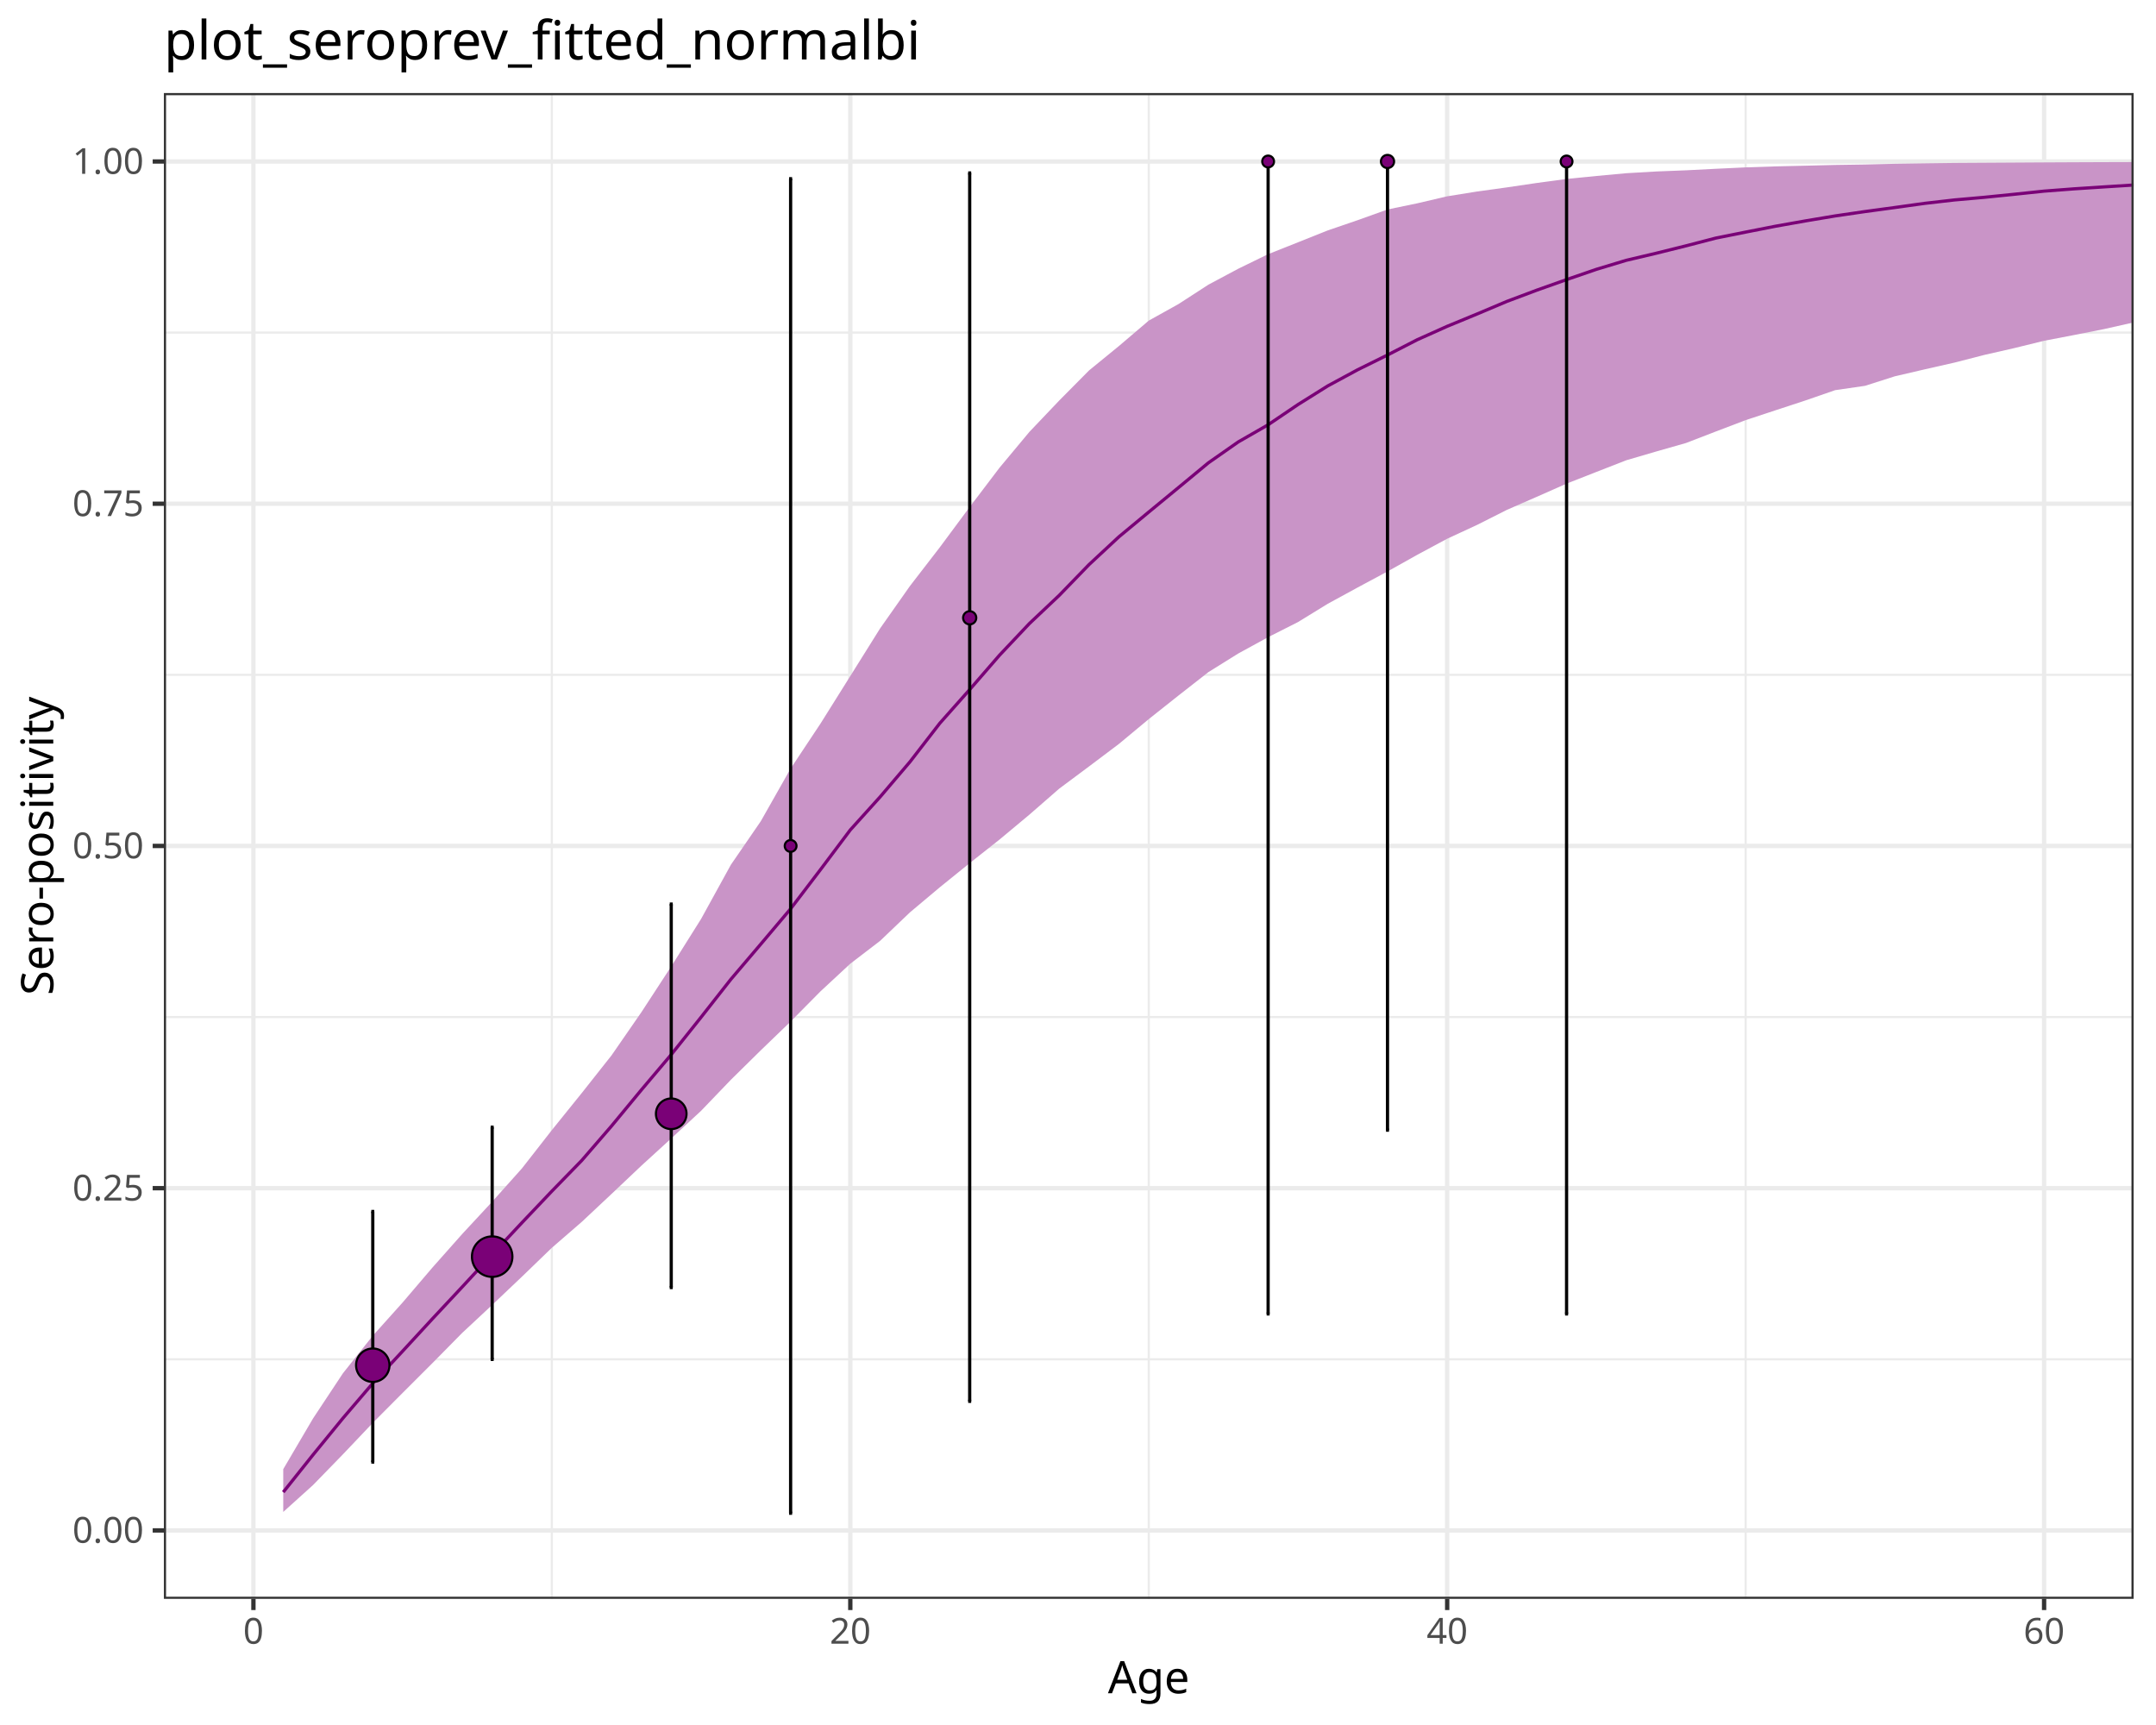
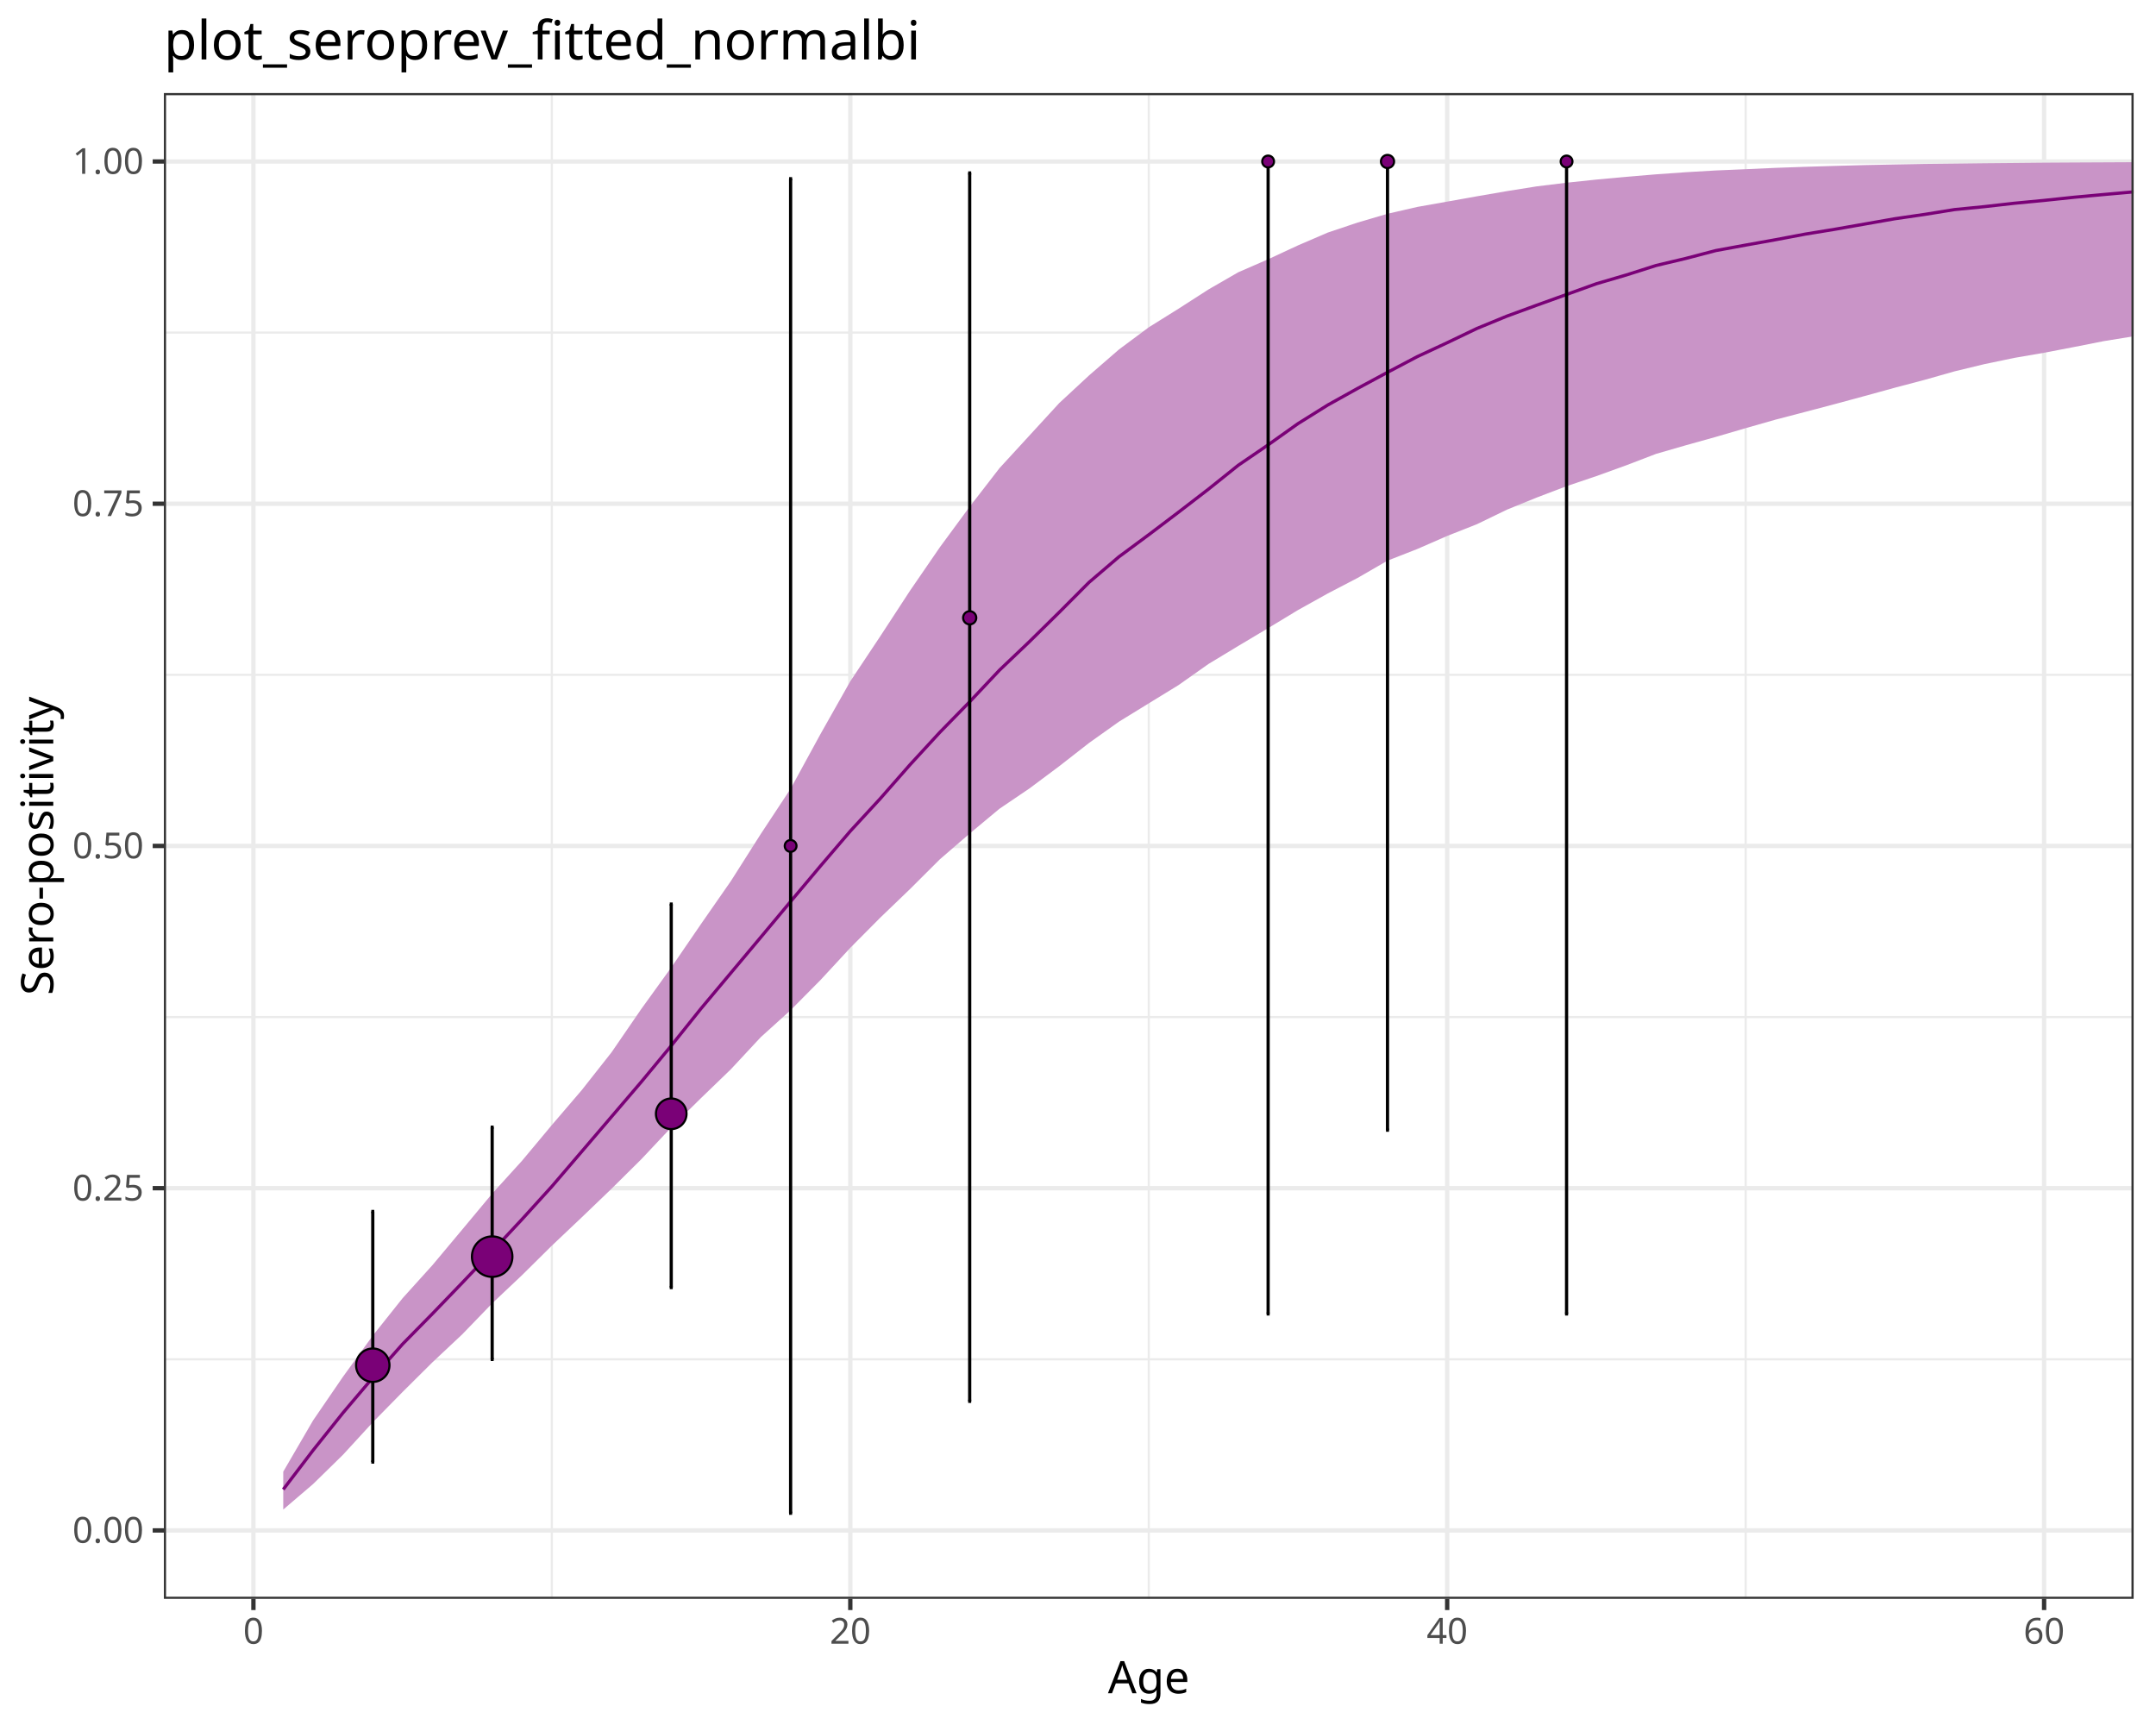
<svg xmlns="http://www.w3.org/2000/svg" class="svglite" data-engine-version="2.0" width="720.00pt" height="576.00pt" viewBox="0 0 720.00 576.00">
  <defs>
    <style type="text/css">
    .svglite line, .svglite polyline, .svglite polygon, .svglite path, .svglite rect, .svglite circle {
      fill: none;
      stroke: #000000;
      stroke-linecap: round;
      stroke-linejoin: round;
      stroke-miterlimit: 10.00;
    }
  </style>
  </defs>
  <rect width="100%" height="100%" style="stroke: none; fill: #FFFFFF;" />
  <defs>
    <clipPath id="cpMC4wMHw3MjAuMDB8MC4wMHw1NzYuMDA=">
      <rect x="0.00" y="0.00" width="720.00" height="576.00" />
    </clipPath>
  </defs>
  <g clip-path="url(#cpMC4wMHw3MjAuMDB8MC4wMHw1NzYuMDA=)">
    <rect x="0.00" y="0.00" width="720.00" height="576.00" style="stroke-width: 1.45; stroke: #FFFFFF; fill: #FFFFFF;" />
  </g>
  <defs>
    <clipPath id="cpNTQuNzN8NzEyLjUzfDMxLjA3fDUzMy44OA==">
      <rect x="54.73" y="31.07" width="657.80" height="502.81" />
    </clipPath>
  </defs>
  <g clip-path="url(#cpNTQuNzN8NzEyLjUzfDMxLjA3fDUzMy44OA==)">
    <rect x="54.73" y="31.07" width="657.80" height="502.81" style="stroke-width: 1.45; stroke: none; fill: #FFFFFF;" />
    <polyline points="54.73,453.89 712.53,453.89 " style="stroke-width: 0.73; stroke: #EBEBEB; stroke-linecap: butt;" />
    <polyline points="54.73,339.61 712.53,339.61 " style="stroke-width: 0.73; stroke: #EBEBEB; stroke-linecap: butt;" />
    <polyline points="54.73,225.34 712.53,225.34 " style="stroke-width: 0.73; stroke: #EBEBEB; stroke-linecap: butt;" />
    <polyline points="54.73,111.06 712.53,111.06 " style="stroke-width: 0.73; stroke: #EBEBEB; stroke-linecap: butt;" />
    <polyline points="184.29,533.88 184.29,31.07 " style="stroke-width: 0.73; stroke: #EBEBEB; stroke-linecap: butt;" />
    <polyline points="383.63,533.88 383.63,31.07 " style="stroke-width: 0.73; stroke: #EBEBEB; stroke-linecap: butt;" />
    <polyline points="582.96,533.88 582.96,31.07 " style="stroke-width: 0.73; stroke: #EBEBEB; stroke-linecap: butt;" />
    <polyline points="54.73,511.03 712.53,511.03 " style="stroke-width: 1.45; stroke: #EBEBEB; stroke-linecap: butt;" />
    <polyline points="54.73,396.75 712.53,396.75 " style="stroke-width: 1.45; stroke: #EBEBEB; stroke-linecap: butt;" />
    <polyline points="54.73,282.47 712.53,282.47 " style="stroke-width: 1.45; stroke: #EBEBEB; stroke-linecap: butt;" />
    <polyline points="54.73,168.20 712.53,168.20 " style="stroke-width: 1.45; stroke: #EBEBEB; stroke-linecap: butt;" />
    <polyline points="54.73,53.92 712.53,53.92 " style="stroke-width: 1.45; stroke: #EBEBEB; stroke-linecap: butt;" />
    <polyline points="84.63,533.88 84.63,31.07 " style="stroke-width: 1.45; stroke: #EBEBEB; stroke-linecap: butt;" />
    <polyline points="283.96,533.88 283.96,31.07 " style="stroke-width: 1.45; stroke: #EBEBEB; stroke-linecap: butt;" />
    <polyline points="483.29,533.88 483.29,31.07 " style="stroke-width: 1.45; stroke: #EBEBEB; stroke-linecap: butt;" />
    <polyline points="682.63,533.88 682.63,31.07 " style="stroke-width: 1.45; stroke: #EBEBEB; stroke-linecap: butt;" />
-     <polygon points="94.59,490.57 104.56,473.61 114.53,458.55 124.49,446.02 134.46,434.91 144.43,423.23 154.39,412.01 164.36,401.27 174.33,390.11 184.29,377.36 194.26,365.00 204.23,352.39 214.19,337.99 224.16,322.71 234.13,306.84 244.09,288.74 254.06,274.23 264.03,256.64 273.99,241.64 283.96,225.74 293.93,209.81 303.89,195.66 313.86,182.74 323.83,169.30 333.79,156.18 343.76,144.22 353.73,133.74 363.69,123.69 373.66,115.55 383.63,107.06 393.59,101.51 403.56,95.05 413.53,89.73 423.49,84.87 433.46,80.91 443.43,76.93 453.39,73.52 463.36,69.95 473.33,67.88 483.29,65.55 493.26,63.95 503.23,62.57 513.19,61.10 523.16,59.75 533.13,58.76 543.09,57.84 553.06,57.26 563.03,56.87 572.99,56.36 582.96,55.89 592.93,55.56 602.89,55.33 612.86,55.08 622.83,54.93 632.79,54.69 642.76,54.54 652.73,54.41 662.69,54.35 672.66,54.29 682.63,54.23 692.59,54.18 702.56,54.14 712.53,54.11 722.49,54.08 732.46,54.05 742.43,54.03 752.39,54.01 762.36,54.00 772.33,53.98 782.29,53.97 792.26,53.96 802.23,53.96 812.19,53.95 822.16,53.95 832.13,53.94 842.09,53.94 852.06,53.94 862.03,53.93 872.00,53.93 881.96,53.93 881.96,85.10 872.00,86.13 862.03,87.18 852.06,88.22 842.09,89.35 832.13,90.57 822.16,91.77 812.19,93.54 802.23,94.87 792.26,95.88 782.29,97.22 772.33,98.74 762.36,99.98 752.39,100.97 742.43,102.71 732.46,104.25 722.49,105.58 712.53,107.66 702.56,109.91 692.59,111.88 682.63,113.79 672.66,116.24 662.69,118.51 652.73,121.07 642.76,123.33 632.79,125.65 622.83,128.83 612.86,130.28 602.89,133.73 592.93,137.00 582.96,140.29 572.99,144.09 563.03,147.93 553.06,150.77 543.09,153.69 533.13,157.58 523.16,161.49 513.19,165.90 503.23,170.25 493.26,175.28 483.29,179.89 473.33,185.24 463.36,190.82 453.39,196.17 443.43,201.60 433.46,207.72 423.49,212.76 413.53,218.21 403.56,224.42 393.59,232.22 383.63,240.12 373.66,248.41 363.69,255.92 353.73,263.34 343.76,272.03 333.79,280.34 323.83,288.21 313.86,296.27 303.89,304.64 293.93,314.15 283.96,321.79 273.99,331.04 264.03,341.11 254.06,350.72 244.09,360.54 234.13,370.91 224.16,380.14 214.19,389.24 204.23,398.67 194.26,408.02 184.29,416.65 174.33,426.27 164.36,435.74 154.39,445.04 144.43,455.14 134.46,465.10 124.49,475.12 114.53,485.61 104.56,495.86 94.59,504.86 " style="stroke-width: 0.00; stroke: none; stroke-linecap: butt; fill: #C994C7;" />
-     <polyline points="94.59,490.57 104.56,473.61 114.53,458.55 124.49,446.02 134.46,434.91 144.43,423.23 154.39,412.01 164.36,401.27 174.33,390.11 184.29,377.36 194.26,365.00 204.23,352.39 214.19,337.99 224.16,322.71 234.13,306.84 244.09,288.74 254.06,274.23 264.03,256.64 273.99,241.64 283.96,225.74 293.93,209.81 303.89,195.66 313.86,182.74 323.83,169.30 333.79,156.18 343.76,144.22 353.73,133.74 363.69,123.69 373.66,115.55 383.63,107.06 393.59,101.51 403.56,95.05 413.53,89.73 423.49,84.87 433.46,80.91 443.43,76.93 453.39,73.52 463.36,69.95 473.33,67.88 483.29,65.55 493.26,63.95 503.23,62.57 513.19,61.10 523.16,59.75 533.13,58.76 543.09,57.84 553.06,57.26 563.03,56.87 572.99,56.36 582.96,55.89 592.93,55.56 602.89,55.33 612.86,55.08 622.83,54.93 632.79,54.69 642.76,54.54 652.73,54.41 662.69,54.35 672.66,54.29 682.63,54.23 692.59,54.18 702.56,54.14 712.53,54.11 722.49,54.08 732.46,54.05 742.43,54.03 752.39,54.01 762.36,54.00 772.33,53.98 782.29,53.97 792.26,53.96 802.23,53.96 812.19,53.95 822.16,53.95 832.13,53.94 842.09,53.94 852.06,53.94 862.03,53.93 872.00,53.93 881.96,53.93 " style="stroke-width: 1.07; stroke: none; stroke-linecap: butt;" />
-     <polyline points="881.96,85.10 872.00,86.13 862.03,87.18 852.06,88.22 842.09,89.35 832.13,90.57 822.16,91.77 812.19,93.54 802.23,94.87 792.26,95.88 782.29,97.22 772.33,98.74 762.36,99.98 752.39,100.97 742.43,102.71 732.46,104.25 722.49,105.58 712.53,107.66 702.56,109.91 692.59,111.88 682.63,113.79 672.66,116.24 662.69,118.51 652.73,121.07 642.76,123.33 632.79,125.65 622.83,128.83 612.86,130.28 602.89,133.73 592.93,137.00 582.96,140.29 572.99,144.09 563.03,147.93 553.06,150.77 543.09,153.69 533.13,157.58 523.16,161.49 513.19,165.90 503.23,170.25 493.26,175.28 483.29,179.89 473.33,185.24 463.36,190.82 453.39,196.17 443.43,201.60 433.46,207.72 423.49,212.76 413.53,218.21 403.56,224.42 393.59,232.22 383.63,240.12 373.66,248.41 363.69,255.92 353.73,263.34 343.76,272.03 333.79,280.34 323.83,288.21 313.86,296.27 303.89,304.64 293.93,314.15 283.96,321.79 273.99,331.04 264.03,341.11 254.06,350.72 244.09,360.54 234.13,370.91 224.16,380.14 214.19,389.24 204.23,398.67 194.26,408.02 184.29,416.65 174.33,426.27 164.36,435.74 154.39,445.04 144.43,455.14 134.46,465.10 124.49,475.12 114.53,485.61 104.56,495.86 94.59,504.86 " style="stroke-width: 1.07; stroke: none; stroke-linecap: butt;" />
-     <polyline points="94.59,498.25 104.56,485.75 114.53,473.55 124.49,461.89 134.46,451.16 144.43,440.34 154.39,429.68 164.36,418.89 174.33,408.24 184.29,397.75 194.26,387.51 204.23,375.98 214.19,363.93 224.16,352.14 234.13,339.65 244.09,326.98 254.06,315.26 264.03,303.46 273.99,290.39 283.96,277.12 293.93,266.08 303.89,254.38 313.86,241.49 323.83,230.26 333.79,218.78 343.76,208.22 353.73,198.80 363.69,188.52 373.66,179.25 383.63,170.98 393.59,162.78 403.56,154.53 413.53,147.56 423.49,141.84 433.46,135.09 443.43,128.85 453.39,123.47 463.36,118.54 473.33,113.42 483.29,108.96 493.26,104.85 503.23,100.64 513.19,96.90 523.16,93.36 533.13,89.93 543.09,86.92 553.06,84.57 563.03,82.09 572.99,79.50 582.96,77.50 592.93,75.54 602.89,73.77 612.86,72.10 622.83,70.64 632.79,69.29 642.76,67.90 652.73,66.76 662.69,65.88 672.66,64.87 682.63,63.82 692.59,63.06 702.56,62.41 712.53,61.78 722.49,61.14 732.46,60.59 742.43,60.07 752.39,59.60 762.36,59.22 772.33,58.73 782.29,58.36 792.26,58.06 802.23,57.74 812.19,57.45 822.16,57.16 832.13,56.92 842.09,56.70 852.06,56.50 862.03,56.29 872.00,56.11 881.96,55.95 " style="stroke-width: 1.07; stroke: #7A0177; stroke-linecap: butt;" />
+     <polygon points="94.59,491.41 104.56,474.29 114.53,459.73 124.49,445.98 134.46,433.47 144.43,422.43 154.39,410.53 164.36,398.57 174.33,387.59 184.29,375.66 194.26,364.02 204.23,351.37 214.19,336.87 224.16,323.06 234.13,308.50 244.09,294.18 254.06,278.48 264.03,263.37 273.99,245.13 283.96,227.49 293.93,212.51 303.89,197.26 313.86,182.74 323.83,169.19 333.79,156.31 343.76,145.45 353.73,134.59 363.69,125.36 373.66,116.71 383.63,109.29 393.59,103.07 403.56,96.66 413.53,90.91 423.49,86.57 433.46,81.94 443.43,77.65 453.39,74.31 463.36,71.38 473.33,69.09 483.29,67.32 493.26,65.54 503.23,63.82 513.19,62.23 523.16,61.01 533.13,59.96 543.09,59.04 553.06,58.21 563.03,57.50 572.99,56.92 582.96,56.50 592.93,56.05 602.89,55.70 612.86,55.40 622.83,55.12 632.79,54.92 642.76,54.74 652.73,54.63 662.69,54.51 672.66,54.42 682.63,54.32 692.59,54.26 702.56,54.21 712.53,54.16 722.49,54.11 732.46,54.08 742.43,54.05 752.39,54.03 762.36,54.01 772.33,54.00 782.29,53.99 792.26,53.98 802.23,53.97 812.19,53.96 822.16,53.95 832.13,53.95 842.09,53.94 852.06,53.94 862.03,53.94 872.00,53.93 881.96,53.93 881.96,87.64 872.00,88.62 862.03,89.85 852.06,91.02 842.09,92.25 832.13,93.17 822.16,94.49 812.19,95.71 802.23,97.10 792.26,98.77 782.29,100.29 772.33,101.88 762.36,103.43 752.39,104.96 742.43,106.69 732.46,108.67 722.49,110.39 712.53,112.29 702.56,113.91 692.59,115.88 682.63,117.79 672.66,119.51 662.69,121.59 652.73,124.00 642.76,126.83 632.79,129.46 622.83,132.20 612.86,134.90 602.89,137.53 592.93,140.13 582.96,142.97 572.99,145.89 563.03,148.67 553.06,151.55 543.09,155.37 533.13,158.97 523.16,162.34 513.19,166.14 503.23,170.19 493.26,175.02 483.29,178.96 473.33,183.31 463.36,187.21 453.39,192.97 443.43,198.16 433.46,203.71 423.49,209.75 413.53,215.69 403.56,221.72 393.59,228.75 383.63,234.86 373.66,240.99 363.69,248.08 353.73,255.85 343.76,263.29 333.79,270.04 323.83,278.33 313.86,286.94 303.89,296.88 293.93,306.45 283.96,316.49 273.99,327.26 264.03,337.31 254.06,346.32 244.09,357.03 234.13,366.64 224.16,376.46 214.19,387.06 204.23,396.93 194.26,406.50 184.29,415.94 174.33,425.80 164.36,435.21 154.39,445.53 144.43,454.88 134.46,464.78 124.49,474.93 114.53,485.78 104.56,495.54 94.59,504.06 " style="stroke-width: 0.00; stroke: none; stroke-linecap: butt; fill: #C994C7;" />
+     <polyline points="94.59,491.41 104.56,474.29 114.53,459.73 124.49,445.98 134.46,433.47 144.43,422.43 154.39,410.53 164.36,398.57 174.33,387.59 184.29,375.66 194.26,364.02 204.23,351.37 214.19,336.87 224.16,323.06 234.13,308.50 244.09,294.18 254.06,278.48 264.03,263.37 273.99,245.13 283.96,227.49 293.93,212.51 303.89,197.26 313.86,182.74 323.83,169.19 333.79,156.31 343.76,145.45 353.73,134.59 363.69,125.36 373.66,116.71 383.63,109.29 393.59,103.07 403.56,96.66 413.53,90.91 423.49,86.57 433.46,81.94 443.43,77.65 453.39,74.31 463.36,71.38 473.33,69.09 483.29,67.32 493.26,65.54 503.23,63.82 513.19,62.23 523.16,61.01 533.13,59.96 543.09,59.04 553.06,58.21 563.03,57.50 572.99,56.92 582.96,56.50 592.93,56.05 602.89,55.70 612.86,55.40 622.83,55.12 632.79,54.92 642.76,54.74 652.73,54.63 662.69,54.51 672.66,54.42 682.63,54.32 692.59,54.26 702.56,54.21 712.53,54.16 722.49,54.11 732.46,54.08 742.43,54.05 752.39,54.03 762.36,54.01 772.33,54.00 782.29,53.99 792.26,53.98 802.23,53.97 812.19,53.96 822.16,53.95 832.13,53.95 842.09,53.94 852.06,53.94 862.03,53.94 872.00,53.93 881.96,53.93 " style="stroke-width: 1.07; stroke: none; stroke-linecap: butt;" />
+     <polyline points="881.96,87.64 872.00,88.62 862.03,89.85 852.06,91.02 842.09,92.25 832.13,93.17 822.16,94.49 812.19,95.71 802.23,97.10 792.26,98.77 782.29,100.29 772.33,101.88 762.36,103.43 752.39,104.96 742.43,106.69 732.46,108.67 722.49,110.39 712.53,112.29 702.56,113.91 692.59,115.88 682.63,117.79 672.66,119.51 662.69,121.59 652.73,124.00 642.76,126.83 632.79,129.46 622.83,132.20 612.86,134.90 602.89,137.53 592.93,140.13 582.96,142.97 572.99,145.89 563.03,148.67 553.06,151.55 543.09,155.37 533.13,158.97 523.16,162.34 513.19,166.14 503.23,170.19 493.26,175.02 483.29,178.96 473.33,183.31 463.36,187.21 453.39,192.97 443.43,198.16 433.46,203.71 423.49,209.75 413.53,215.69 403.56,221.72 393.59,228.75 383.63,234.86 373.66,240.99 363.69,248.08 353.73,255.85 343.76,263.29 333.79,270.04 323.83,278.33 313.86,286.94 303.89,296.88 293.93,306.45 283.96,316.49 273.99,327.26 264.03,337.31 254.06,346.32 244.09,357.03 234.13,366.64 224.16,376.46 214.19,387.06 204.23,396.93 194.26,406.50 184.29,415.94 174.33,425.80 164.36,435.21 154.39,445.53 144.43,454.88 134.46,464.78 124.49,474.93 114.53,485.78 104.56,495.54 94.59,504.06 " style="stroke-width: 1.07; stroke: none; stroke-linecap: butt;" />
+     <polyline points="94.59,497.35 104.56,484.26 114.53,471.78 124.49,460.03 134.46,448.79 144.43,438.65 154.39,428.31 164.36,417.82 174.33,407.14 184.29,396.17 194.26,384.53 204.23,372.87 214.19,361.22 224.16,349.18 234.13,336.74 244.09,324.85 254.06,312.96 264.03,301.03 273.99,289.18 283.96,277.52 293.93,266.70 303.89,255.36 313.86,244.53 323.83,234.33 333.79,223.76 343.76,214.27 353.73,204.45 363.69,194.45 373.66,185.93 383.63,178.55 393.59,171.01 403.56,163.34 413.53,155.35 423.49,148.55 433.46,141.46 443.43,135.23 453.39,129.69 463.36,124.32 473.33,119.07 483.29,114.44 493.26,109.66 503.23,105.56 513.19,101.91 523.16,98.33 533.13,94.74 543.09,91.82 553.06,88.65 563.03,86.28 572.99,83.67 582.96,81.84 592.93,80.05 602.89,78.17 612.86,76.54 622.83,74.79 632.79,73.04 642.76,71.59 652.73,69.98 662.69,69.00 672.66,67.87 682.63,66.92 692.59,65.87 702.56,64.95 712.53,64.07 722.49,63.39 732.46,62.57 742.43,61.95 752.39,61.35 762.36,60.83 772.33,60.44 782.29,59.99 792.26,59.55 802.23,59.16 812.19,58.76 822.16,58.42 832.13,58.12 842.09,57.81 852.06,57.51 862.03,57.28 872.00,57.02 881.96,56.86 " style="stroke-width: 1.07; stroke: #7A0177; stroke-linecap: butt;" />
    <polyline points="124.00,404.53 124.99,404.53 " style="stroke-width: 1.07; stroke-linecap: butt;" />
    <polyline points="124.49,404.53 124.49,488.20 " style="stroke-width: 1.07; stroke-linecap: butt;" />
    <polyline points="124.00,488.20 124.99,488.20 " style="stroke-width: 1.07; stroke-linecap: butt;" />
    <polyline points="163.86,376.38 164.86,376.38 " style="stroke-width: 1.07; stroke-linecap: butt;" />
    <polyline points="164.36,376.38 164.36,453.92 " style="stroke-width: 1.07; stroke-linecap: butt;" />
    <polyline points="163.86,453.92 164.86,453.92 " style="stroke-width: 1.07; stroke-linecap: butt;" />
    <polyline points="223.66,301.88 224.66,301.88 " style="stroke-width: 1.07; stroke-linecap: butt;" />
    <polyline points="224.16,301.88 224.16,429.92 " style="stroke-width: 1.07; stroke-linecap: butt;" />
    <polyline points="223.66,429.92 224.66,429.92 " style="stroke-width: 1.07; stroke-linecap: butt;" />
    <polyline points="263.53,59.67 264.53,59.67 " style="stroke-width: 1.07; stroke-linecap: butt;" />
    <polyline points="264.03,59.67 264.03,505.28 " style="stroke-width: 1.07; stroke-linecap: butt;" />
    <polyline points="263.53,505.28 264.53,505.28 " style="stroke-width: 1.07; stroke-linecap: butt;" />
    <polyline points="323.33,57.76 324.33,57.76 " style="stroke-width: 1.07; stroke-linecap: butt;" />
    <polyline points="323.83,57.76 323.83,467.92 " style="stroke-width: 1.07; stroke-linecap: butt;" />
    <polyline points="323.33,467.92 324.33,467.92 " style="stroke-width: 1.07; stroke-linecap: butt;" />
    <polyline points="423.00,53.92 423.99,53.92 " style="stroke-width: 1.07; stroke-linecap: butt;" />
    <polyline points="423.49,53.92 423.49,438.75 " style="stroke-width: 1.07; stroke-linecap: butt;" />
    <polyline points="423.00,438.75 423.99,438.75 " style="stroke-width: 1.07; stroke-linecap: butt;" />
    <polyline points="462.86,53.92 463.86,53.92 " style="stroke-width: 1.07; stroke-linecap: butt;" />
    <polyline points="463.36,53.92 463.36,377.37 " style="stroke-width: 1.07; stroke-linecap: butt;" />
    <polyline points="462.86,377.37 463.86,377.37 " style="stroke-width: 1.07; stroke-linecap: butt;" />
    <polyline points="522.66,53.92 523.66,53.92 " style="stroke-width: 1.07; stroke-linecap: butt;" />
    <polyline points="523.16,53.92 523.16,438.75 " style="stroke-width: 1.07; stroke-linecap: butt;" />
    <polyline points="522.66,438.75 523.66,438.75 " style="stroke-width: 1.07; stroke-linecap: butt;" />
    <polyline points="722.00,53.92 722.99,53.92 " style="stroke-width: 1.07; stroke-linecap: butt;" />
    <polyline points="722.49,53.92 722.49,499.60 " style="stroke-width: 1.07; stroke-linecap: butt;" />
    <polyline points="722.00,499.60 722.99,499.60 " style="stroke-width: 1.07; stroke-linecap: butt;" />
    <circle cx="124.49" cy="455.86" r="5.58" style="stroke-width: 0.71; fill: #7A0177;" />
    <circle cx="164.36" cy="419.61" r="6.76" style="stroke-width: 0.71; fill: #7A0177;" />
    <circle cx="224.16" cy="371.91" r="5.11" style="stroke-width: 0.71; fill: #7A0177;" />
    <circle cx="264.03" cy="282.47" r="1.97" style="stroke-width: 0.71; fill: #7A0177;" />
    <circle cx="323.83" cy="206.29" r="2.20" style="stroke-width: 0.71; fill: #7A0177;" />
    <circle cx="423.49" cy="53.92" r="1.97" style="stroke-width: 0.71; fill: #7A0177;" />
    <circle cx="463.36" cy="53.92" r="2.20" style="stroke-width: 0.71; fill: #7A0177;" />
    <circle cx="523.16" cy="53.92" r="1.97" style="stroke-width: 0.71; fill: #7A0177;" />
    <circle cx="722.49" cy="53.92" r="1.42" style="stroke-width: 0.71; fill: #7A0177;" />
    <rect x="54.73" y="31.07" width="657.80" height="502.81" style="stroke-width: 1.45; stroke: #333333;" />
  </g>
  <g clip-path="url(#cpMC4wMHw3MjAuMDB8MC4wMHw1NzYuMDA=)">
    <text x="48.00" y="515.15" text-anchor="end" style="font-size: 12.00px; fill: #4D4D4D; font-family: sans;" textLength="23.36px" lengthAdjust="spacingAndGlyphs">0.00</text>
    <text x="48.00" y="400.88" text-anchor="end" style="font-size: 12.00px; fill: #4D4D4D; font-family: sans;" textLength="23.36px" lengthAdjust="spacingAndGlyphs">0.25</text>
    <text x="48.00" y="286.60" text-anchor="end" style="font-size: 12.00px; fill: #4D4D4D; font-family: sans;" textLength="23.36px" lengthAdjust="spacingAndGlyphs">0.50</text>
    <text x="48.00" y="172.33" text-anchor="end" style="font-size: 12.00px; fill: #4D4D4D; font-family: sans;" textLength="23.36px" lengthAdjust="spacingAndGlyphs">0.75</text>
    <text x="48.00" y="58.05" text-anchor="end" style="font-size: 12.00px; fill: #4D4D4D; font-family: sans;" textLength="23.36px" lengthAdjust="spacingAndGlyphs">1.00</text>
    <polyline points="50.99,511.03 54.73,511.03 " style="stroke-width: 1.45; stroke: #333333; stroke-linecap: butt;" />
    <polyline points="50.99,396.75 54.73,396.75 " style="stroke-width: 1.45; stroke: #333333; stroke-linecap: butt;" />
    <polyline points="50.99,282.47 54.73,282.47 " style="stroke-width: 1.45; stroke: #333333; stroke-linecap: butt;" />
    <polyline points="50.99,168.20 54.73,168.20 " style="stroke-width: 1.45; stroke: #333333; stroke-linecap: butt;" />
    <polyline points="50.99,53.92 54.73,53.92 " style="stroke-width: 1.45; stroke: #333333; stroke-linecap: butt;" />
    <polyline points="84.63,537.62 84.63,533.88 " style="stroke-width: 1.45; stroke: #333333; stroke-linecap: butt;" />
    <polyline points="283.96,537.62 283.96,533.88 " style="stroke-width: 1.45; stroke: #333333; stroke-linecap: butt;" />
    <polyline points="483.29,537.62 483.29,533.88 " style="stroke-width: 1.45; stroke: #333333; stroke-linecap: butt;" />
    <polyline points="682.63,537.62 682.63,533.88 " style="stroke-width: 1.45; stroke: #333333; stroke-linecap: butt;" />
    <text x="84.63" y="548.86" text-anchor="middle" style="font-size: 12.00px; fill: #4D4D4D; font-family: sans;" textLength="6.67px" lengthAdjust="spacingAndGlyphs">0</text>
    <text x="283.96" y="548.86" text-anchor="middle" style="font-size: 12.00px; fill: #4D4D4D; font-family: sans;" textLength="13.35px" lengthAdjust="spacingAndGlyphs">20</text>
    <text x="483.29" y="548.86" text-anchor="middle" style="font-size: 12.00px; fill: #4D4D4D; font-family: sans;" textLength="13.35px" lengthAdjust="spacingAndGlyphs">40</text>
    <text x="682.63" y="548.86" text-anchor="middle" style="font-size: 12.00px; fill: #4D4D4D; font-family: sans;" textLength="13.35px" lengthAdjust="spacingAndGlyphs">60</text>
    <text x="383.63" y="565.41" text-anchor="middle" style="font-size: 15.00px; font-family: sans;" textLength="26.69px" lengthAdjust="spacingAndGlyphs">Age</text>
    <text transform="translate(17.79,282.47) rotate(-90)" text-anchor="middle" style="font-size: 15.00px; font-family: sans;" textLength="94.21px" lengthAdjust="spacingAndGlyphs">Sero-positivity</text>
    <text x="54.73" y="19.86" style="font-size: 18.00px; font-family: sans;" textLength="237.16px" lengthAdjust="spacingAndGlyphs">plot_seroprev_fitted_normalbi</text>
  </g>
</svg>
